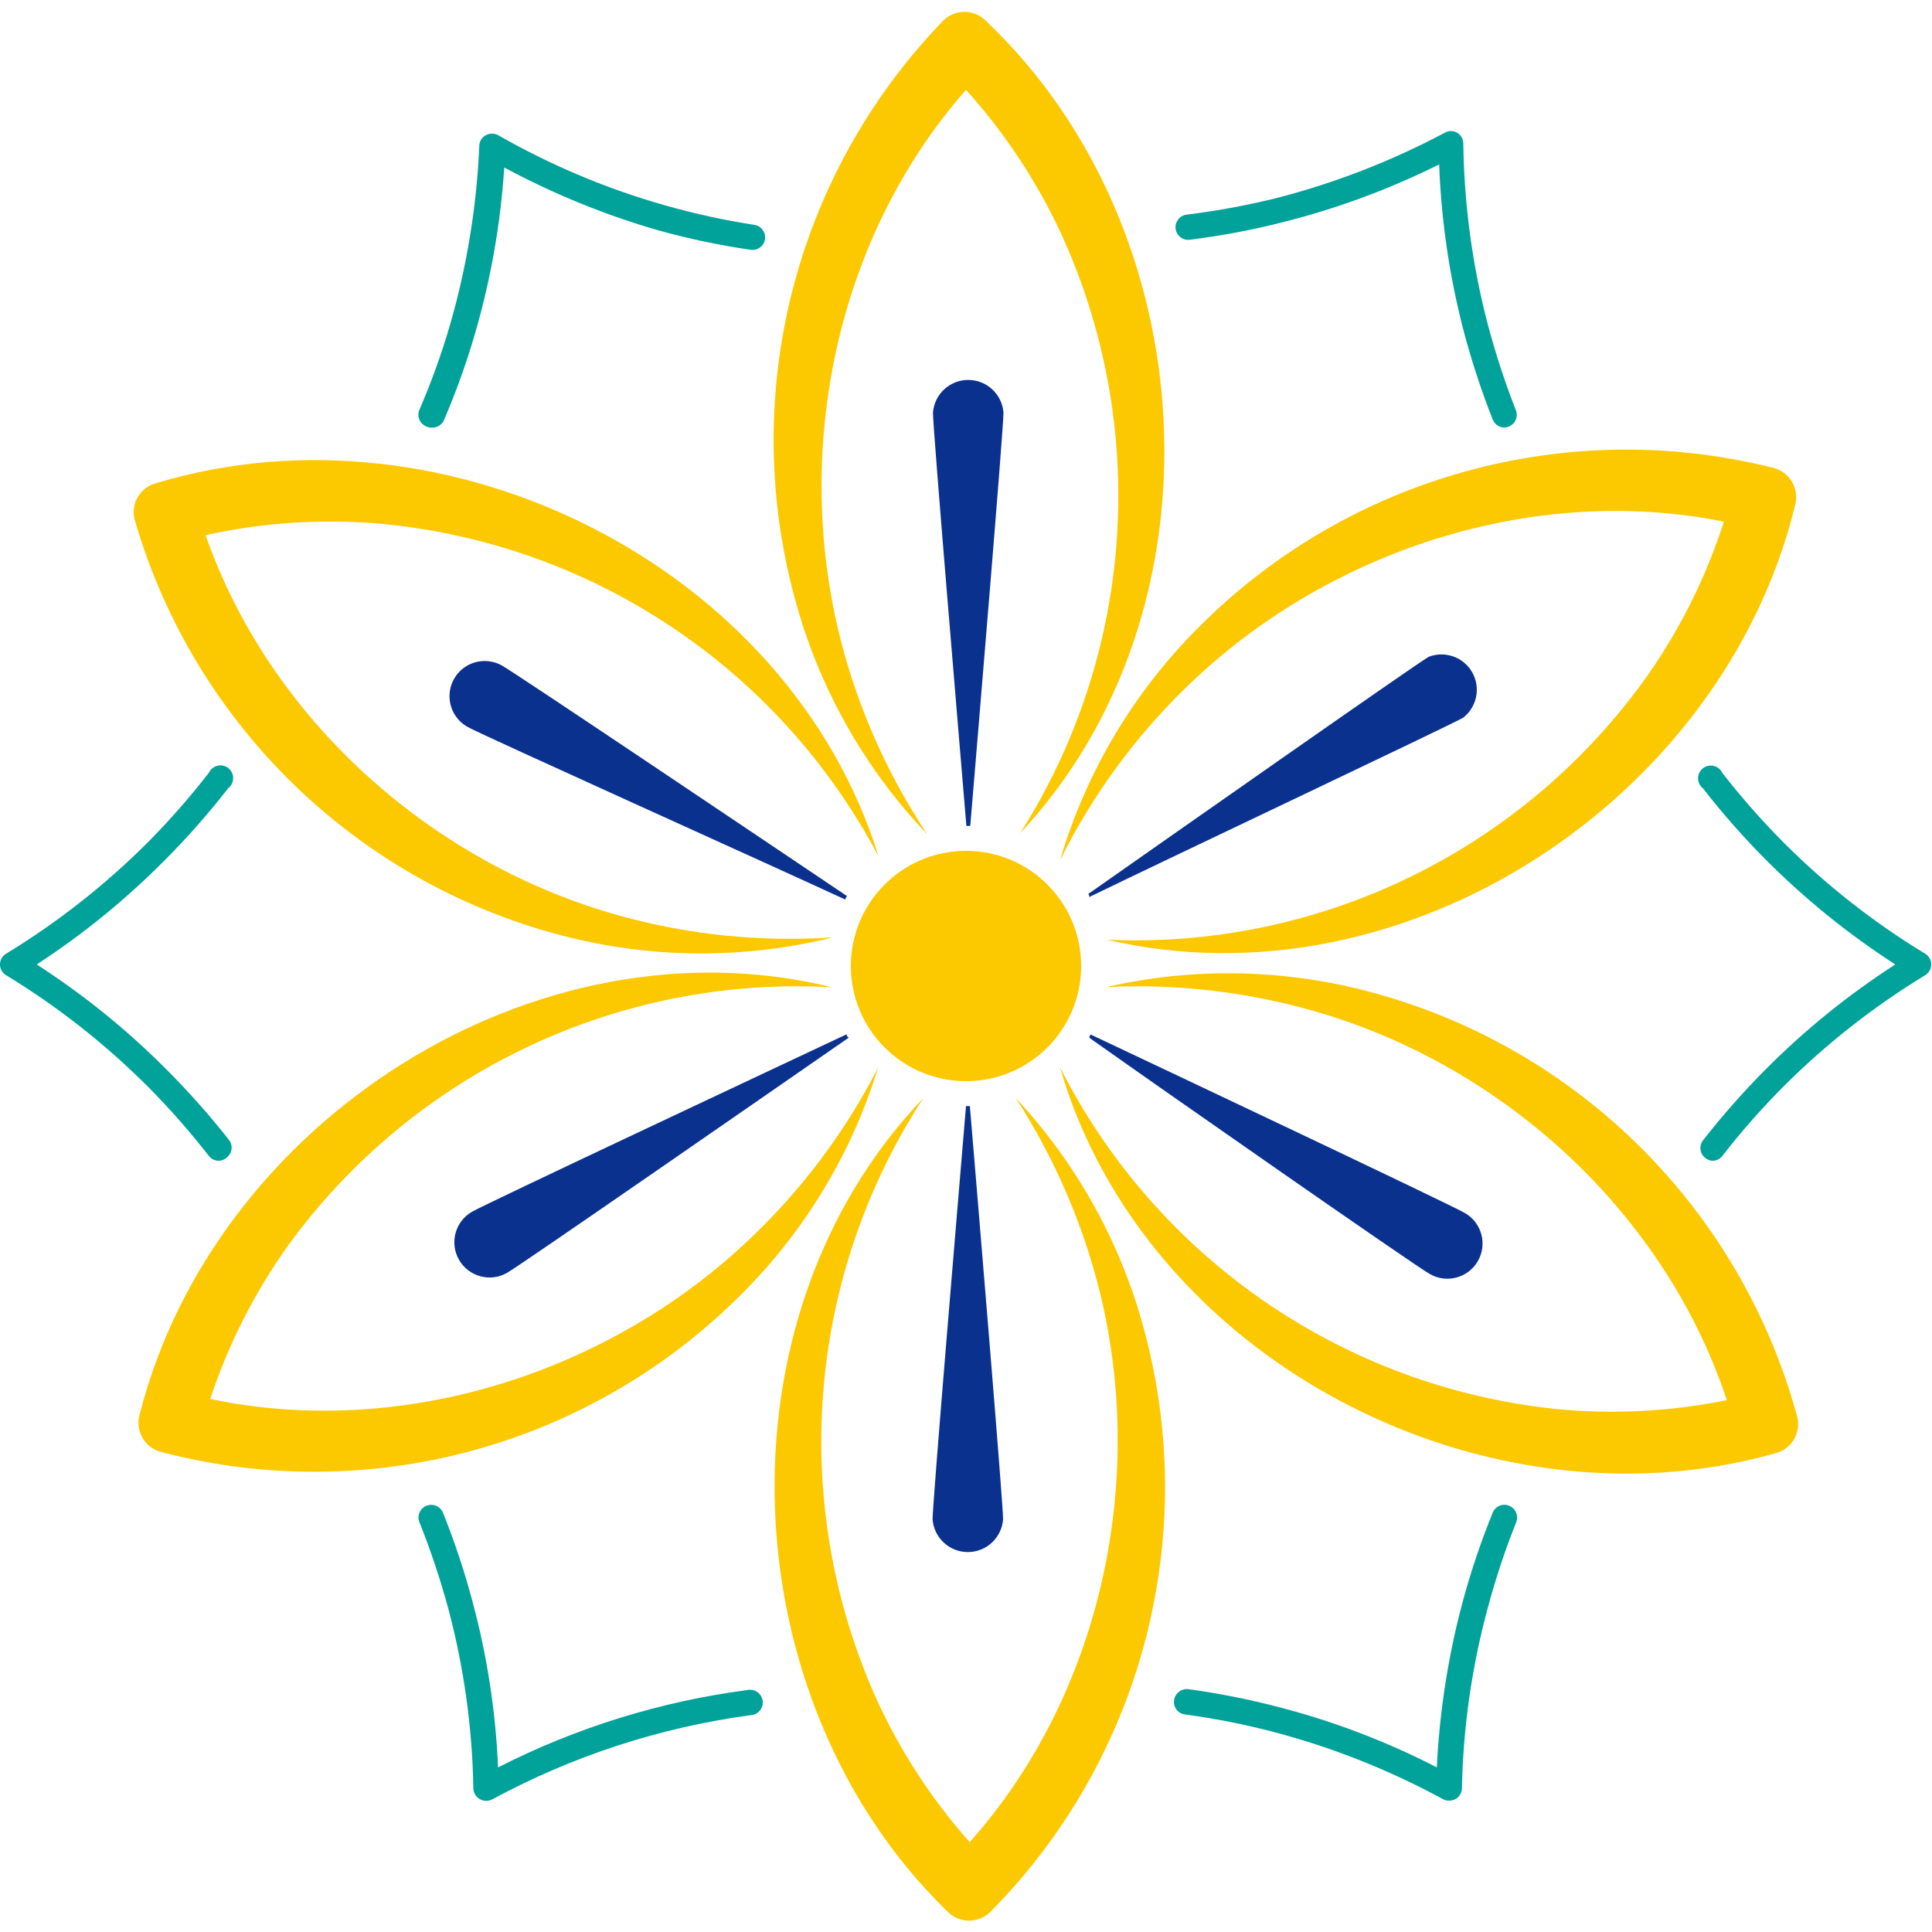
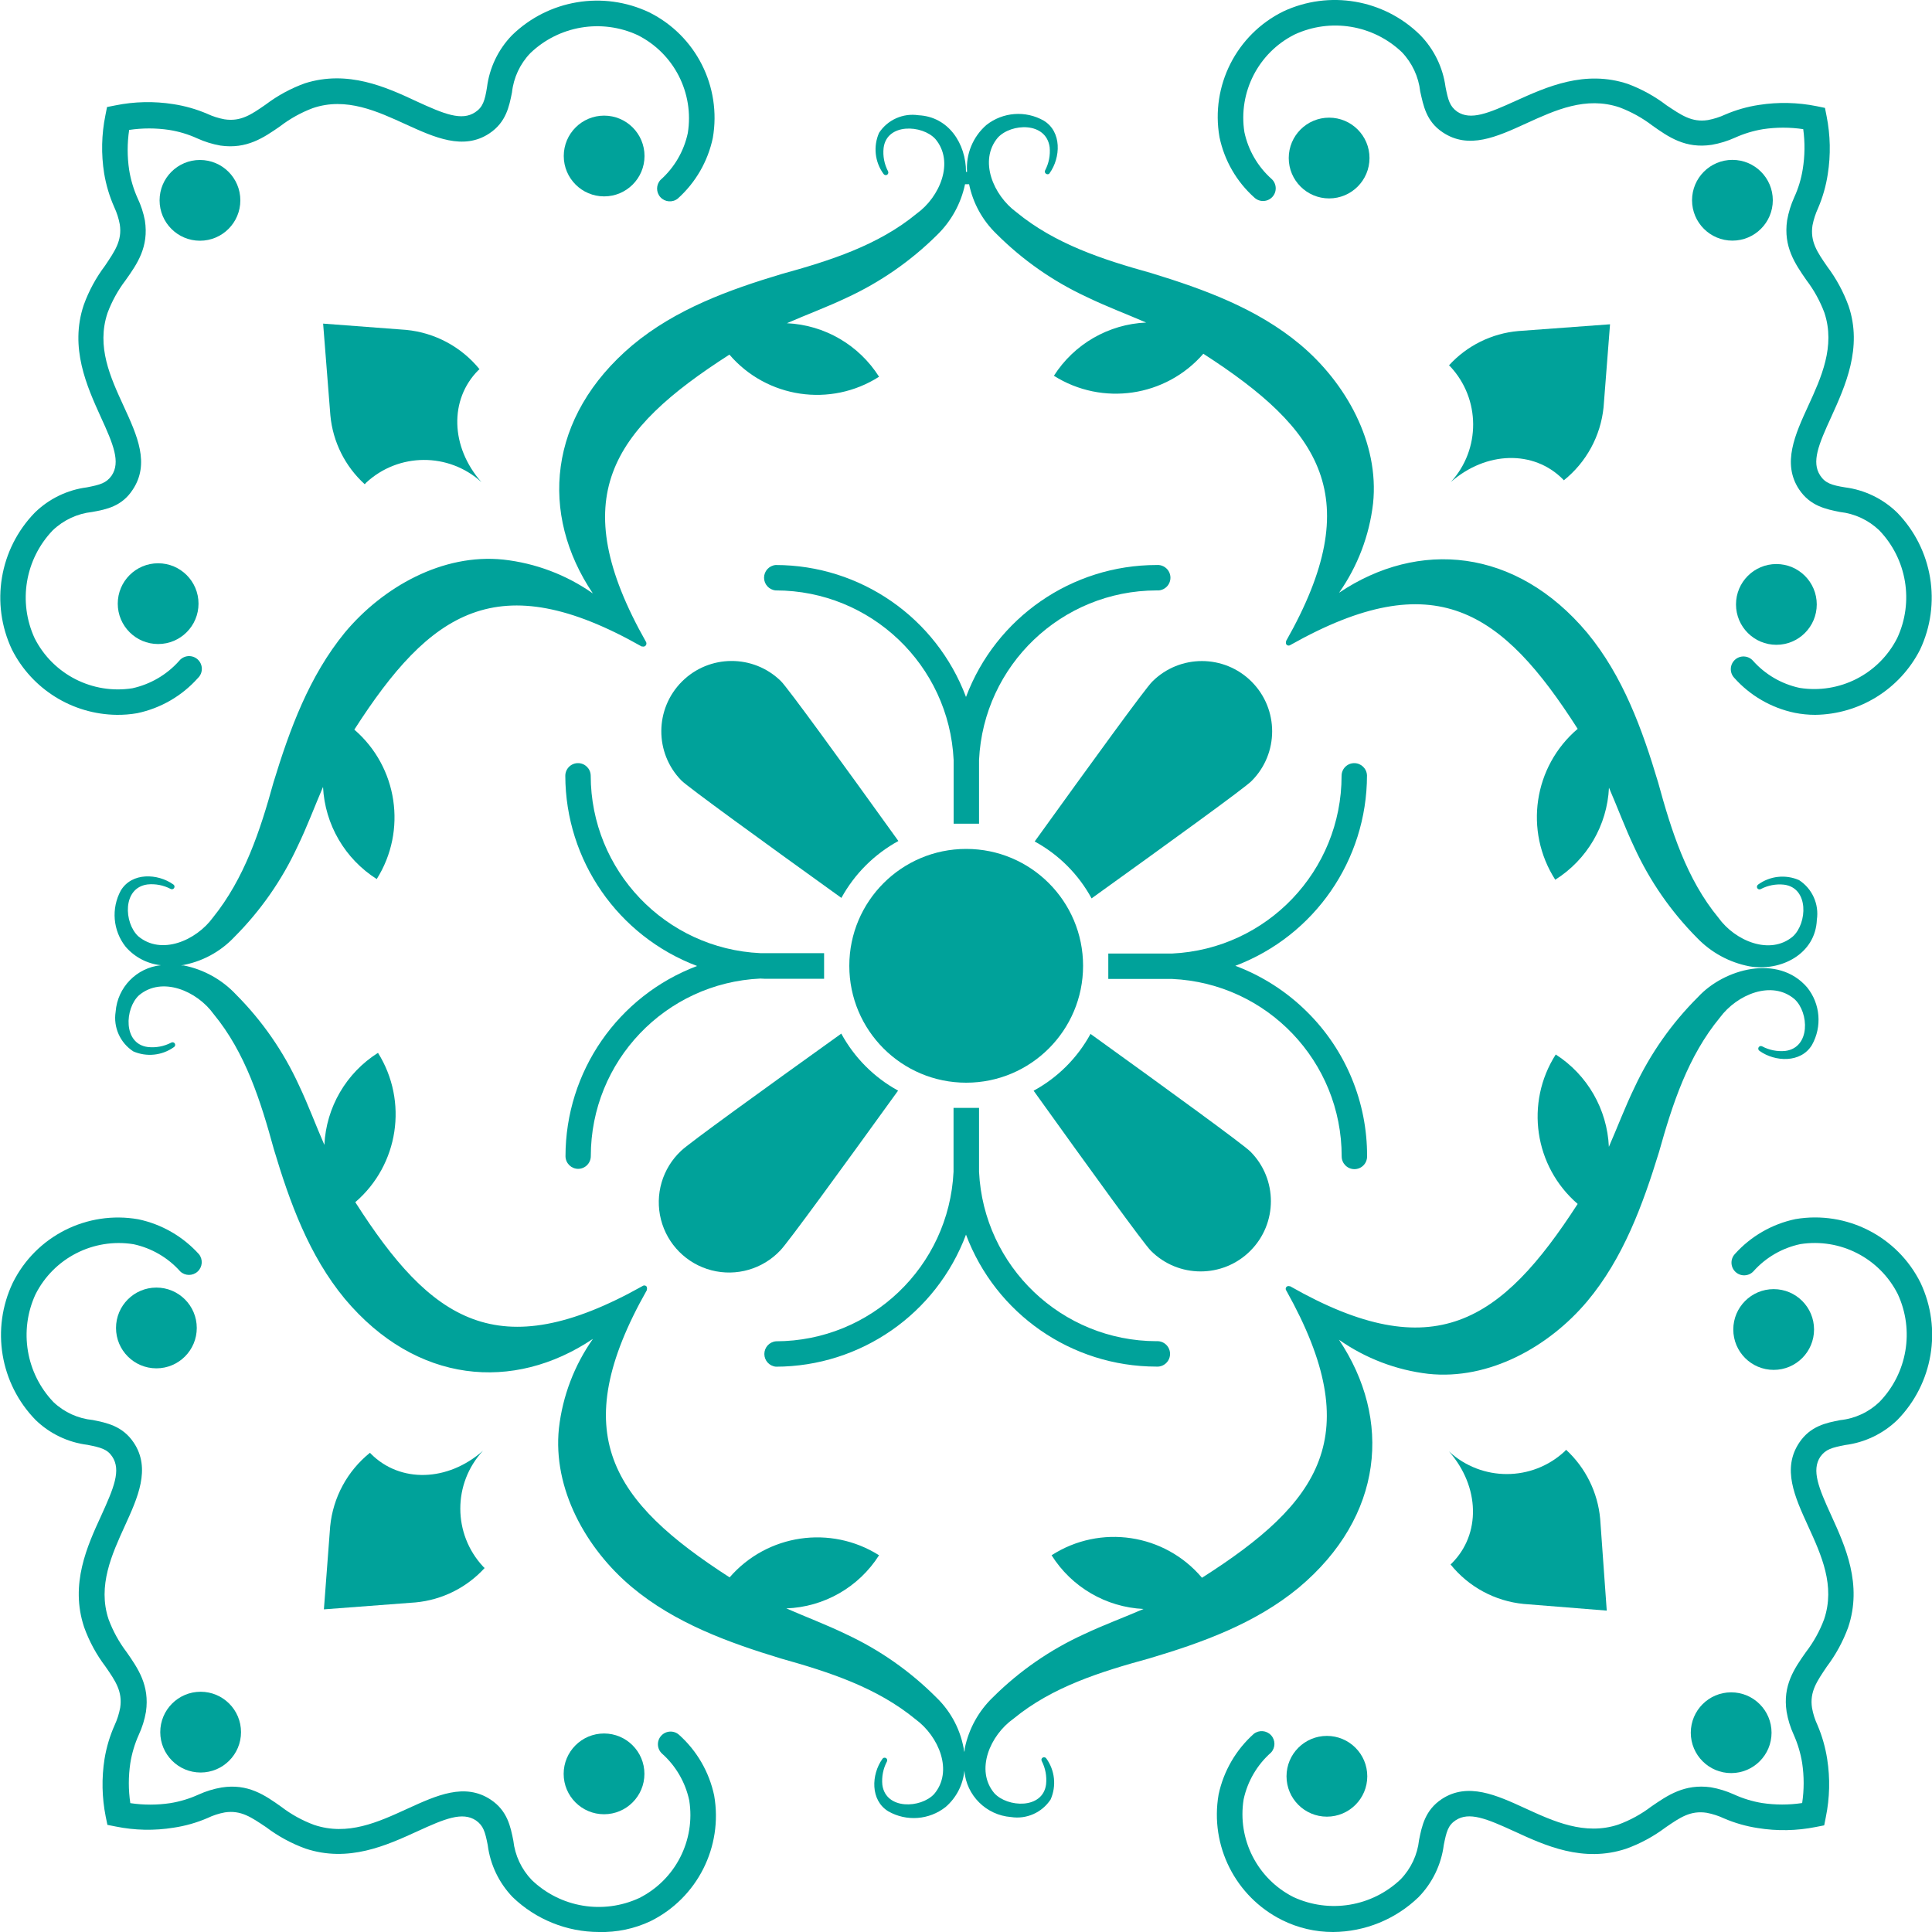
- <svg xmlns="http://www.w3.org/2000/svg" width="100" height="100" viewBox="0 0 100 100">
-   <circle cx="50" cy="50" r="5.96" fill="#fcc800" />
-   <path d="M61.34,35.63C68.57,28.55,79.28,25,89.23,27a29.8,29.8,0,0,1-3.93,7.93,32.51,32.51,0,0,1-28,13.71c15.37,3.6,31.88-7.24,35.6-22.44a1.57,1.57,0,0,0-1.18-2,31.22,31.22,0,0,0-29.63,8.22,28.36,28.36,0,0,0-7.22,12.1A32.86,32.86,0,0,1,61.34,35.63Z" fill="#fcc800" />
-   <path d="M52.58,56.84a33.25,33.25,0,0,1,4.36,10.09c2.41,9.83,0,20.85-6.75,28.42a29.89,29.89,0,0,1-4.83-7.42,32.55,32.55,0,0,1,2.43-31.09C36.88,68.24,37.82,88,49,98.9a1.57,1.57,0,0,0,2.32,0,31.25,31.25,0,0,0,8-29.69A28.31,28.31,0,0,0,52.58,56.84Z" fill="#fcc800" />
-   <path d="M48,43.19a32.92,32.92,0,0,1-4.47-10C41,23.34,43.27,12.3,50,4.65A30,30,0,0,1,54.88,12,32.56,32.56,0,0,1,52.8,43.13c10.78-11.52,9.61-31.23-1.72-42a1.56,1.56,0,0,0-2.32,0A31.22,31.22,0,0,0,41.12,30.9,28.34,28.34,0,0,0,48,43.19Z" fill="#fcc800" />
-   <path d="M38.88,64.06c-7.31,7-18.05,10.44-28,8.35a29.86,29.86,0,0,1,4-7.9A32.56,32.56,0,0,1,43.07,51.1C27.74,47.34,11.12,58,7.24,73.17a1.56,1.56,0,0,0,1.16,2,31.2,31.2,0,0,0,29.7-7.91,28.25,28.25,0,0,0,7.35-12A32.81,32.81,0,0,1,38.88,64.06Z" fill="#fcc800" />
-   <path d="M29,48.4a28.42,28.42,0,0,0,14.1.12,33,33,0,0,1-10.94-1.1C22.42,44.75,14,37.3,10.64,27.7a29.79,29.79,0,0,1,8.84-.61,32.54,32.54,0,0,1,26,17.25C40.8,29.26,23.11,20.49,8.11,25A1.55,1.55,0,0,0,7,27,31.23,31.23,0,0,0,29,48.4Z" fill="#fcc800" />
-   <path d="M93,73.25A31.23,31.23,0,0,0,71.35,51.46a28.4,28.4,0,0,0-14.09-.37,33.23,33.23,0,0,1,10.92,1.29c9.72,2.84,18,10.43,21.2,20.09a29.8,29.8,0,0,1-8.84.46,32.55,32.55,0,0,1-25.68-17.7c4.39,15.16,21.93,24.24,37,20A1.56,1.56,0,0,0,93,73.25Z" fill="#fcc800" />
-   <path d="M50.12,57.25H50c-.38,4.53-1.73,20.53-1.73,21.39a1.83,1.83,0,0,0,3.65,0c0-.86-1.34-16.86-1.72-21.39Z" fill="#0b318f" />
-   <path d="M43.83,53.62l0-.09c-4.12,1.94-18.65,8.76-19.4,9.19a1.82,1.82,0,0,0,1.82,3.16c.75-.43,13.94-9.58,17.68-12.17Z" fill="#0b318f" />
-   <path d="M43.78,46.47l.06-.09C40.06,43.84,26.75,34.88,26,34.46a1.82,1.82,0,1,0-1.77,3.18c.75.42,15.37,7,19.52,8.92Z" fill="#0b318f" />
-   <path d="M50.12,42.75h.1c.38-4.53,1.72-20.53,1.72-21.39a1.83,1.83,0,0,0-3.65,0c0,.86,1.35,16.86,1.73,21.39Z" fill="#0b318f" />
-   <path d="M56.38,46.35s0,.06,0,.08c4.11-2,18.6-8.85,19.35-9.28A1.83,1.83,0,0,0,73.94,34c-.75.44-13.89,9.66-17.61,12.27A.41.41,0,0,1,56.38,46.35Z" fill="#0b318f" />
-   <path d="M56.39,53.64a.35.35,0,0,1,0,.08C60.07,56.33,73.23,65.51,74,65.94a1.82,1.82,0,1,0,1.83-3.15c-.75-.44-15.26-7.3-19.37-9.24Z" fill="#0b318f" />
-   <path d="M11.33,60.08a.64.64,0,0,1-.52-.25,39.94,39.94,0,0,0-3.1-3.53A39.16,39.16,0,0,0,.32,50.48a.65.65,0,0,1,0-1.12,39.16,39.16,0,0,0,7.39-5.82A39.94,39.94,0,0,0,10.81,40a.66.66,0,1,1,1,.8,39.9,39.9,0,0,1-3.21,3.65A40.17,40.17,0,0,1,1.9,49.92a40.17,40.17,0,0,1,6.74,5.46A41.14,41.14,0,0,1,11.85,59a.65.65,0,0,1-.12.92A.61.61,0,0,1,11.33,60.08Z" fill="#00a29a" />
-   <path d="M22.32,22.13a.58.58,0,0,1-.26-.06.65.65,0,0,1-.35-.86,38.13,38.13,0,0,0,1.59-4.42A39.44,39.44,0,0,0,24.81,7.5.64.64,0,0,1,25.14,7a.68.68,0,0,1,.65,0,38.57,38.57,0,0,0,8.67,3.64,38.38,38.38,0,0,0,4.59,1,.65.65,0,1,1-.2,1.29,39.06,39.06,0,0,1-4.75-1,40.57,40.57,0,0,1-8-3.26,40.12,40.12,0,0,1-1.5,8.55,38.85,38.85,0,0,1-1.64,4.57A.66.66,0,0,1,22.32,22.13Z" fill="#00a29a" />
-   <path d="M77.87,22.13a.66.66,0,0,1-.61-.42,41.38,41.38,0,0,1-1.51-4.61,40.22,40.22,0,0,1-1.26-8.59,40,40,0,0,1-8.13,3,39.06,39.06,0,0,1-4.78.9.65.65,0,0,1-.16-1.3A39.84,39.84,0,0,0,66,10.27a39.53,39.53,0,0,0,8.78-3.4.64.64,0,0,1,.64,0,.65.65,0,0,1,.32.56A39.1,39.1,0,0,0,77,16.76a40.93,40.93,0,0,0,1.46,4.47.65.65,0,0,1-.37.85A.69.69,0,0,1,77.87,22.13Z" fill="#00a29a" />
-   <path d="M88.67,60.08a.61.61,0,0,1-.4-.14.65.65,0,0,1-.12-.92,41.14,41.14,0,0,1,3.21-3.64,40.17,40.17,0,0,1,6.74-5.46,40.17,40.17,0,0,1-6.74-5.46,39.9,39.9,0,0,1-3.21-3.65.66.66,0,1,1,1-.8,39.94,39.94,0,0,0,3.1,3.53,38.84,38.84,0,0,0,7.39,5.82.65.65,0,0,1,0,1.12,39.16,39.16,0,0,0-7.39,5.82,38.56,38.56,0,0,0-3.1,3.53A.64.64,0,0,1,88.67,60.08Z" fill="#00a29a" />
-   <path d="M75,93.2a.61.61,0,0,1-.32-.08,39.24,39.24,0,0,0-8.74-3.47,38,38,0,0,0-4.61-.91.65.65,0,0,1-.56-.74.67.67,0,0,1,.74-.57,40.49,40.49,0,0,1,4.76.95,39.36,39.36,0,0,1,8.1,3.1,40.78,40.78,0,0,1,1.34-8.58,40.1,40.1,0,0,1,1.55-4.6.65.65,0,0,1,.86-.36.66.66,0,0,1,.36.85A38.93,38.93,0,0,0,77,83.25a38.54,38.54,0,0,0-1.33,9.31.66.66,0,0,1-.33.56A.72.72,0,0,1,75,93.2Z" fill="#00a29a" />
-   <path d="M25.16,93.21a.66.66,0,0,1-.33-.09.67.67,0,0,1-.33-.55,38.58,38.58,0,0,0-1.3-9.32,40.92,40.92,0,0,0-1.49-4.46.65.65,0,0,1,.36-.85.66.66,0,0,1,.86.36,39.51,39.51,0,0,1,1.53,4.61,39.5,39.5,0,0,1,1.32,8.57,39.77,39.77,0,0,1,12.88-4,.66.66,0,1,1,.17,1.3,39.1,39.1,0,0,0-13.36,4.36A.65.65,0,0,1,25.16,93.21Z" fill="#00a29a" />
+ <svg xmlns="http://www.w3.org/2000/svg" width="200" height="200" viewBox="0 0 200 200">
+   <g>
+     <path d="M93,87.06c-5.88-8.18-11.44-15.84-12.16-16.55A7.28,7.28,0,0,0,70.54,80.8c.72.71,8.38,6.27,16.56,12.15A14.9,14.9,0,0,1,93,87.06Z" fill="#00a29a" />
+     <circle cx="100.02" cy="99.98" r="12.1" fill="#00a29a" />
+     <path d="M49.84,49.91s0,0,0,0c-3.22-3.65-3.34-8.56-.32-11.59l.12-.1a11.17,11.17,0,0,0-7.59-4.07l-8.6-.65L34.2,43a11,11,0,0,0,3.56,7.13l.13-.15A8.82,8.82,0,0,1,49.84,49.91Z" fill="#00a29a" />
+     <path d="M150.19,49.9a0,0,0,1,0,0,0c3.66-3.21,8.58-3.32,11.59-.3a1.31,1.31,0,0,0,.11.12A11.13,11.13,0,0,0,166,42.17l.67-8.6-9.5.7A11,11,0,0,0,150,37.82a1.66,1.66,0,0,1,.14.13A8.81,8.81,0,0,1,150.19,49.9Z" fill="#00a29a" />
+     <path d="M150,150.25s-.06,0,0,0c3.21,3.66,3.31,8.58.28,11.59l-.12.11a11.09,11.09,0,0,0,7.57,4.09l8.6.69-.68-9.5a11.09,11.09,0,0,0-3.53-7.15l-.13.15A8.81,8.81,0,0,1,150,150.25Z" fill="#00a29a" />
+     <path d="M50,150.18a0,0,0,0,0,0,0c-3.65,3.22-8.57,3.35-11.59.33a1.31,1.31,0,0,0-.11-.12A11.17,11.17,0,0,0,34.18,158l-.65,8.6,9.5-.72a11.08,11.08,0,0,0,7.14-3.56c-.05-.05-.11-.09-.15-.14A8.81,8.81,0,0,1,50,150.18Z" fill="#00a29a" />
+     <circle cx="20.7" cy="20.74" r="4.18" fill="#00a29a" />
+     <circle cx="16.37" cy="62.49" r="4.18" fill="#00a29a" />
+     <circle cx="62.54" cy="16.15" r="4.18" fill="#00a29a" />
+     <path d="M12.09,74A12.32,12.32,0,0,1,1.24,67.25,12.61,12.61,0,0,1,3.61,53.06,9.45,9.45,0,0,1,9,50.45c1.36-.27,2-.43,2.56-1.22.93-1.4.18-3.22-1.13-6.07C9,40,7.18,36,8.67,31.57a15.44,15.44,0,0,1,2.2-4.06c1-1.5,1.79-2.59,1.53-4.28a7.38,7.38,0,0,0-.57-1.78,14.49,14.49,0,0,1-1.05-3.51,16.86,16.86,0,0,1,.13-6l.17-.86.86-.17a16.86,16.86,0,0,1,6-.13,14.49,14.49,0,0,1,3.51,1,7.38,7.38,0,0,0,1.78.57c1.7.26,2.78-.49,4.28-1.53a15.44,15.44,0,0,1,4.06-2.2C36,7.22,39.94,9,43.12,10.49c2.85,1.31,4.67,2.06,6.07,1.13.79-.52,1-1.2,1.22-2.56A9.45,9.45,0,0,1,53,3.65,12.61,12.61,0,0,1,67.21,1.28a12.19,12.19,0,0,1,6.58,13,11.67,11.67,0,0,1-3.63,6.28,1.32,1.32,0,0,1-1.78-1.94,9,9,0,0,0,2.82-4.84A9.63,9.63,0,0,0,66,3.63,10,10,0,0,0,54.89,5.51,6.94,6.94,0,0,0,53,9.57c-.29,1.45-.61,3.09-2.34,4.24-2.69,1.79-5.71.4-8.63-.93S35.84,10,32.36,11.2A13.26,13.26,0,0,0,29,13.07c-1.7,1.18-3.45,2.39-6.18,2a9.91,9.91,0,0,1-2.39-.74,11.22,11.22,0,0,0-2.92-.88,14,14,0,0,0-4.14,0,14,14,0,0,0,0,4.14,11.66,11.66,0,0,0,.87,2.92A9.47,9.47,0,0,1,15,22.83c.42,2.73-.79,4.48-2,6.18a13.26,13.26,0,0,0-1.87,3.39c-1.16,3.48.28,6.62,1.68,9.66s2.72,5.94.93,8.63C12.62,52.42,11,52.74,9.53,53a7,7,0,0,0-4.07,1.9A10.06,10.06,0,0,0,3.59,66.08,9.66,9.66,0,0,0,13.7,71.25a9.1,9.1,0,0,0,4.84-2.83,1.32,1.32,0,1,1,1.94,1.78,11.61,11.61,0,0,1-6.28,3.63A11.59,11.59,0,0,1,12.09,74Z" fill="#00a29a" />
+     <circle cx="179.34" cy="20.73" r="4.18" fill="#00a29a" />
+     <circle cx="137.59" cy="16.36" r="4.18" fill="#00a29a" />
+     <circle cx="183.89" cy="62.57" r="4.18" fill="#00a29a" />
+     <path d="M187.91,74a10.81,10.81,0,0,1-2.12-.21,11.54,11.54,0,0,1-6.27-3.63,1.31,1.31,0,0,1,1.93-1.78,9,9,0,0,0,4.84,2.83,9.63,9.63,0,0,0,10.11-5.16,10,10,0,0,0-1.86-11.15,7,7,0,0,0-4.07-1.9c-1.44-.29-3.08-.61-4.23-2.34-1.79-2.69-.4-5.71.94-8.63s2.84-6.18,1.68-9.66A13.24,13.24,0,0,0,187,29c-1.18-1.7-2.39-3.45-2-6.18a10,10,0,0,1,.74-2.4,11.13,11.13,0,0,0,.88-2.91,14,14,0,0,0,.05-4.14,14.06,14.06,0,0,0-4.15,0,11.66,11.66,0,0,0-2.91.88,10,10,0,0,1-2.4.74c-2.73.42-4.48-.8-6.17-2a13.35,13.35,0,0,0-3.4-1.88c-3.47-1.16-6.62.28-9.66,1.67s-5.94,2.72-8.63.92c-1.72-1.14-2-2.78-2.33-4.23a7,7,0,0,0-1.9-4.07A10,10,0,0,0,134,3.58a9.64,9.64,0,0,0-5.18,10.1,9,9,0,0,0,2.82,4.85,1.31,1.31,0,0,1-1.78,1.93,11.55,11.55,0,0,1-3.62-6.27,12.17,12.17,0,0,1,6.59-13A12.59,12.59,0,0,1,147,3.61,9.5,9.5,0,0,1,149.64,9c.27,1.36.43,2,1.21,2.56,1.4.93,3.22.17,6.08-1.13C160.1,9,164.06,7.2,168.52,8.69a15.5,15.5,0,0,1,4,2.21c1.51,1,2.59,1.79,4.28,1.53a7.59,7.59,0,0,0,1.79-.57,14.21,14.21,0,0,1,3.51-1,17,17,0,0,1,5.95.13l.87.18.17.86a17.09,17.09,0,0,1,.12,6,14.49,14.49,0,0,1-1,3.51,7.88,7.88,0,0,0-.58,1.78c-.26,1.69.49,2.78,1.53,4.28a15.73,15.73,0,0,1,2.2,4.06C192.84,36,191,40,189.57,43.16c-1.31,2.85-2.07,4.67-1.14,6.07.52.79,1.2,1,2.56,1.22a9.47,9.47,0,0,1,5.41,2.62,12.62,12.62,0,0,1,2.36,14.19A12.35,12.35,0,0,1,187.91,74Z" fill="#00a29a" />
+     <circle cx="179.21" cy="179.37" r="4.18" fill="#00a29a" />
+     <circle cx="183.61" cy="137.63" r="4.18" fill="#00a29a" />
+     <circle cx="137.36" cy="183.88" r="4.18" fill="#00a29a" />
+     <path d="M138,200a11.81,11.81,0,0,1-5.29-1.24,12.2,12.2,0,0,1-6.56-13,11.69,11.69,0,0,1,3.64-6.27,1.32,1.32,0,0,1,1.78,1.94,9,9,0,0,0-2.83,4.84,9.62,9.62,0,0,0,5.15,10.11A10,10,0,0,0,145,194.54a6.94,6.94,0,0,0,1.9-4.06c.29-1.45.62-3.09,2.35-4.24,2.7-1.78,5.71-.39,8.63.95s6.17,2.85,9.65,1.69a13,13,0,0,0,3.4-1.86c1.7-1.17,3.45-2.38,6.18-2a9.91,9.91,0,0,1,2.39.74,11.57,11.57,0,0,0,2.92.89,14,14,0,0,0,4.14,0,14,14,0,0,0,0-4.14,11.8,11.8,0,0,0-.87-2.92,9.48,9.48,0,0,1-.74-2.39c-.42-2.73.8-4.48,2-6.18a13,13,0,0,0,1.88-3.39c1.17-3.47-.27-6.62-1.66-9.66s-2.71-5.94-.91-8.63c1.15-1.72,2.79-2.05,4.24-2.33a6.88,6.88,0,0,0,4.07-1.89,10,10,0,0,0,1.89-11.15,9.63,9.63,0,0,0-10.09-5.18,9,9,0,0,0-4.85,2.81,1.31,1.31,0,1,1-1.93-1.78,11.63,11.63,0,0,1,6.28-3.62,12.19,12.19,0,0,1,12.95,6.61,12.61,12.61,0,0,1-2.4,14.18,9.49,9.49,0,0,1-5.42,2.6c-1.36.27-2,.43-2.56,1.21-.93,1.4-.18,3.22,1.13,6.08,1.45,3.18,3.25,7.13,1.75,11.59a15.74,15.74,0,0,1-2.21,4.06c-1,1.49-1.79,2.58-1.53,4.27a7.16,7.16,0,0,0,.57,1.79,14.73,14.73,0,0,1,1,3.51,16.87,16.87,0,0,1-.14,6l-.17.86-.87.17a16.85,16.85,0,0,1-6,.11,14.24,14.24,0,0,1-3.5-1,7.63,7.63,0,0,0-1.79-.58c-1.69-.26-2.77.49-4.28,1.53a15.56,15.56,0,0,1-4.06,2.19c-4.46,1.48-8.41-.34-11.58-1.8-2.86-1.31-4.68-2.07-6.08-1.14-.78.52-.95,1.19-1.22,2.55a9.47,9.47,0,0,1-2.62,5.41A12.86,12.86,0,0,1,138,200Z" fill="#00a29a" />
+     <circle cx="20.77" cy="179.31" r="4.18" fill="#00a29a" />
+     <circle cx="62.53" cy="183.63" r="4.18" fill="#00a29a" />
+     <circle cx="16.19" cy="137.47" r="4.18" fill="#00a29a" />
+     <path d="M62,200a12.91,12.91,0,0,1-8.92-3.6A9.5,9.5,0,0,1,50.49,191c-.27-1.36-.44-2-1.22-2.55-1.4-.93-3.22-.18-6.07,1.13-3.18,1.45-7.13,3.27-11.59,1.78a15.57,15.57,0,0,1-4.06-2.21c-1.5-1-2.59-1.79-4.28-1.53a7,7,0,0,0-1.78.58,14.11,14.11,0,0,1-3.51,1,16.62,16.62,0,0,1-6-.12l-.86-.17-.18-.87a17,17,0,0,1-.12-5.95,14.21,14.21,0,0,1,1.05-3.51,7.59,7.59,0,0,0,.57-1.79c.26-1.69-.49-2.78-1.53-4.28a15.28,15.28,0,0,1-2.2-4.06c-1.49-4.46.32-8.41,1.78-11.58,1.3-2.86,2.06-4.68,1.13-6.08-.52-.78-1.2-.95-2.56-1.22A9.39,9.39,0,0,1,3.69,147,12.59,12.59,0,0,1,1.32,132.8a12.16,12.16,0,0,1,13-6.58,11.71,11.71,0,0,1,6.28,3.62,1.32,1.32,0,0,1-1.94,1.78,9,9,0,0,0-4.84-2.82A9.65,9.65,0,0,0,3.67,134a10.06,10.06,0,0,0,1.87,11.15A6.88,6.88,0,0,0,9.61,147c1.45.29,3.09.62,4.24,2.35,1.79,2.69.4,5.7-.93,8.62s-2.84,6.19-1.68,9.66a13.33,13.33,0,0,0,1.87,3.4c1.18,1.69,2.39,3.44,2,6.17a9.43,9.43,0,0,1-.75,2.4,11.66,11.66,0,0,0-.87,2.92,14,14,0,0,0,0,4.14,14,14,0,0,0,4.14,0,11.53,11.53,0,0,0,2.91-.88,9.7,9.7,0,0,1,2.4-.74c2.73-.43,4.48.79,6.18,2a13,13,0,0,0,3.39,1.87c3.48,1.17,6.62-.28,9.66-1.67s5.94-2.72,8.63-.94c1.73,1.15,2.05,2.79,2.34,4.24a7,7,0,0,0,1.9,4.07,10,10,0,0,0,11.14,1.87,9.62,9.62,0,0,0,5.17-10.1,9,9,0,0,0-2.82-4.85,1.31,1.31,0,1,1,1.78-1.93,11.67,11.67,0,0,1,3.62,6.27,12.18,12.18,0,0,1-6.57,13A11.77,11.77,0,0,1,62,200Z" fill="#00a29a" />
+     <path d="M113,93c8.18-5.88,15.85-11.43,16.56-12.15a7.27,7.27,0,1,0-10.28-10.29c-.72.71-6.28,8.37-12.17,16.55A14.71,14.71,0,0,1,113,93Z" fill="#00a29a" />
+     <path d="M107,112.91c5.87,8.19,11.42,15.86,12.14,16.57a7.27,7.27,0,1,0,10.3-10.27c-.72-.72-8.37-6.29-16.55-12.18A14.69,14.69,0,0,1,107,112.91Z" fill="#00a29a" />
+     <path d="M87.09,107c-8.19,5.87-15.86,11.41-16.58,12.13a7.28,7.28,0,1,0,10.27,10.31c.72-.72,6.29-8.37,12.19-16.54A14.77,14.77,0,0,1,87.09,107Z" fill="#00a29a" />
+     <path d="M80.33,61.12A18.44,18.44,0,0,1,98.72,78.67c0,.28,0,.57,0,.86l0,.65v5.09h2.63V80.84h0V79.53c0-.29,0-.58,0-.86a18.43,18.43,0,0,1,18.38-17.55,1.32,1.32,0,1,0,0-2.63A21.08,21.08,0,0,0,100,72.15a21.06,21.06,0,0,0-19.7-13.66,1.32,1.32,0,0,0,0,2.63Z" fill="#00a29a" />
+     <path d="M135.36,104.8a21,21,0,0,0-7.48-4.82,21.09,21.09,0,0,0,13.63-19.71A1.32,1.32,0,0,0,140.19,79h0a1.31,1.31,0,0,0-1.31,1.31,18.42,18.42,0,0,1-17.55,18.4l-.85,0-.67,0h-5.08v2.63h4.44v0h1.31l.86,0a18.38,18.38,0,0,1,17.55,18.38,1.32,1.32,0,0,0,1.32,1.31h0a1.31,1.31,0,0,0,1.31-1.32A20.91,20.91,0,0,0,135.36,104.8Z" fill="#00a29a" />
+     <path d="M119.73,138.84h0a18.43,18.43,0,0,1-18.38-17.54c0-.29,0-.57,0-.86l0-.65v-5.1H98.71v4.44h0v1.31c0,.29,0,.58,0,.86a18.43,18.43,0,0,1-18.38,17.55,1.32,1.32,0,0,0,0,2.63h0A21.06,21.06,0,0,0,100,127.81a21.06,21.06,0,0,0,19.69,13.66h0a1.32,1.32,0,1,0,0-2.63Z" fill="#00a29a" />
+     <path d="M79.57,101.32l.66,0h5.08V98.67H80.88v0H79.56l-.85,0A18.42,18.42,0,0,1,61.15,80.29,1.31,1.31,0,0,0,59.84,79h0a1.31,1.31,0,0,0-1.32,1.31A21.11,21.11,0,0,0,72.16,100a21.06,21.06,0,0,0-13.62,19.7A1.32,1.32,0,0,0,59.85,121h0a1.32,1.32,0,0,0,1.31-1.32A18.4,18.4,0,0,1,78.71,101.3,8.42,8.42,0,0,0,79.57,101.32Z" fill="#00a29a" />
+     <path d="M187.07,102.21c-3-3.48-8.6-1.92-11.29,1a32.76,32.76,0,0,0-6.56,9.33c-1,2.06-1.78,4.15-2.67,6.18a12,12,0,0,0-5.5-9.56,11.94,11.94,0,0,0,2.27,15.47c-7.88,12.19-14.89,17-29.77,8.52l-.06,0h0a.31.31,0,0,0-.32.07l0,0,0,0a.3.3,0,0,0,0,.4c8.38,15,3.51,21.91-8.74,29.71A11.93,11.93,0,0,0,108.86,161a11.92,11.92,0,0,0,9.52,5.56c-2,.87-4.13,1.65-6.2,2.63a32.52,32.52,0,0,0-9.37,6.49A10.15,10.15,0,0,0,99.87,181c0,.12,0,.24-.05.36a9.76,9.76,0,0,0-2.9-5.65,32.6,32.6,0,0,0-9.34-6.54c-2.06-1-4.15-1.78-6.18-2.67A11.87,11.87,0,0,0,91,161h0a12,12,0,0,0-15.47,2.29c-12.19-7.86-17-14.86-8.56-29.75a.64.64,0,0,1,0-.07h0a.38.38,0,0,0-.07-.33l0,0,0,0a.32.32,0,0,0-.4,0c-15,8.41-21.9,3.55-29.72-8.69a12,12,0,0,0,2.35-15.46,11.94,11.94,0,0,0-5.55,9.53c-.88-2-1.66-4.13-2.64-6.19a32.42,32.42,0,0,0-6.5-9.37A10.14,10.14,0,0,0,19,99.94l-.26,0A9.76,9.76,0,0,0,24.26,97a32.76,32.76,0,0,0,6.53-9.35c1-2.06,1.77-4.15,2.65-6.19A12,12,0,0,0,39,91a12,12,0,0,0-2.32-15.47c7.84-12.21,14.83-17.06,29.74-8.61l.07,0h0a.33.33,0,0,0,.33-.07l0,0s0,0,0,0a.33.33,0,0,0,.05-.41c-8.44-14.92-3.59-21.89,8.64-29.73A11.94,11.94,0,0,0,91,39a11.94,11.94,0,0,0-9.54-5.54c2-.88,4.13-1.66,6.19-2.64A32.78,32.78,0,0,0,97,24.33a10.27,10.27,0,0,0,2.9-5.26l.42,0a9.9,9.9,0,0,0,2.81,5.12,32.6,32.6,0,0,0,9.34,6.54c2.06,1,4.15,1.78,6.18,2.66a11.93,11.93,0,0,0-9.55,5.51,12,12,0,0,0,15.47-2.28c12.19,7.86,17,14.86,8.56,29.75a.64.64,0,0,0,0,.07h0a.33.33,0,0,0,.07.32l0,0,0,0a.32.32,0,0,0,.4,0c14.94-8.41,21.9-3.55,29.72,8.69A12,12,0,0,0,161,91.07a11.93,11.93,0,0,0,5.56-9.53c.87,2,1.65,4.13,2.63,6.19a32.61,32.61,0,0,0,6.5,9.37,10.17,10.17,0,0,0,5.39,2.93c3.26.57,6.86-1.26,7-4.82a4.15,4.15,0,0,0-1.84-4.1,4.28,4.28,0,0,0-4.24.46.29.29,0,0,0-.1.35.27.27,0,0,0,.37.12,4.21,4.21,0,0,1,2.41-.46c2.6.33,2.41,4,.92,5.36-2.37,2-6,.45-7.71-1.94-3.3-4-4.87-9-6.24-14-1.64-5.49-3.63-11-7.35-15.5-7.39-8.8-17.46-9.66-25.68-4.14a20.13,20.13,0,0,0,3.52-9.25c.66-6.29-2.83-12.49-7.53-16.43-4.46-3.74-10-5.75-15.46-7.42-5-1.39-9.93-3-13.94-6.3-2.38-1.75-3.92-5.35-1.91-7.72,1.38-1.49,5-1.66,5.36,1a4.27,4.27,0,0,1-.47,2.4c-.16.29.3.57.47.28,1.14-1.6,1.28-4.28-.61-5.43a5.33,5.33,0,0,0-5.94.45,5.87,5.87,0,0,0-2,4.85H100c0-2.9-1.79-5.71-4.92-5.86A4.14,4.14,0,0,0,91,13.75,4.28,4.28,0,0,0,91.46,18a.28.28,0,0,0,.36.1.28.28,0,0,0,.11-.37,4.21,4.21,0,0,1-.46-2.41c.32-2.6,4-2.42,5.36-.93,2,2.37.46,6-1.93,7.72-4,3.3-9,4.88-14,6.26C75.46,30,69.94,32,65.46,35.74c-8.78,7.41-9.62,17.47-4.09,25.69a19.92,19.92,0,0,0-9.26-3.5c-6.29-.66-12.48,2.84-16.41,7.55C32,70,30,75.47,28.31,81c-1.38,5-3,9.93-6.28,14-1.75,2.38-5.34,3.92-7.72,1.92-1.48-1.38-1.66-5,.94-5.36a4.21,4.21,0,0,1,2.41.46.27.27,0,0,0,.27-.47c-1.6-1.13-4.27-1.27-5.42.63A5.3,5.3,0,0,0,13,98a5.6,5.6,0,0,0,3.66,1.92,5.24,5.24,0,0,0-4.69,4.82,4.13,4.13,0,0,0,1.83,4.1A4.29,4.29,0,0,0,18,108.4a.27.27,0,0,0-.27-.47,4.23,4.23,0,0,1-2.41.46c-2.61-.32-2.41-4-.93-5.36,2.38-2,6-.45,7.72,1.94,3.3,4,4.87,9,6.24,14,1.64,5.48,3.63,11,7.35,15.49,7.39,8.8,17.46,9.66,25.68,4.14a20,20,0,0,0-3.52,9.25c-.66,6.29,2.83,12.49,7.53,16.43,4.46,3.74,10,5.75,15.46,7.41,5,1.4,9.93,3,13.94,6.3,2.39,1.76,3.92,5.36,1.91,7.73-1.38,1.48-5,1.65-5.36-.95a4.3,4.3,0,0,1,.47-2.41.27.27,0,0,0-.47-.27c-1.14,1.6-1.27,4.27.62,5.42a5.32,5.32,0,0,0,5.93-.45,5.66,5.66,0,0,0,1.94-3.76,5.25,5.25,0,0,0,4.83,4.8,4.14,4.14,0,0,0,4.1-1.82,4.29,4.29,0,0,0-.45-4.25.28.28,0,0,0-.36-.09.26.26,0,0,0-.11.36,4.29,4.29,0,0,1,.45,2.41c-.33,2.6-4,2.41-5.36.92-2-2.38-.44-6,2-7.72,4-3.29,9-4.85,14-6.22,5.49-1.63,11-3.61,15.51-7.33,8.81-7.38,9.68-17.44,4.17-25.67a20.19,20.19,0,0,0,9.25,3.53c6.29.67,12.49-2.81,16.44-7.5,3.74-4.46,5.76-10,7.44-15.46,1.4-5,3-9.92,6.31-13.93,1.76-2.38,5.37-3.91,7.73-1.89,1.49,1.38,1.65,5-.95,5.35a4.22,4.22,0,0,1-2.41-.47.27.27,0,0,0-.27.47c1.59,1.14,4.27,1.28,5.42-.61A5.34,5.34,0,0,0,187.07,102.21Z" fill="#00a29a" />
+   </g>
</svg>
